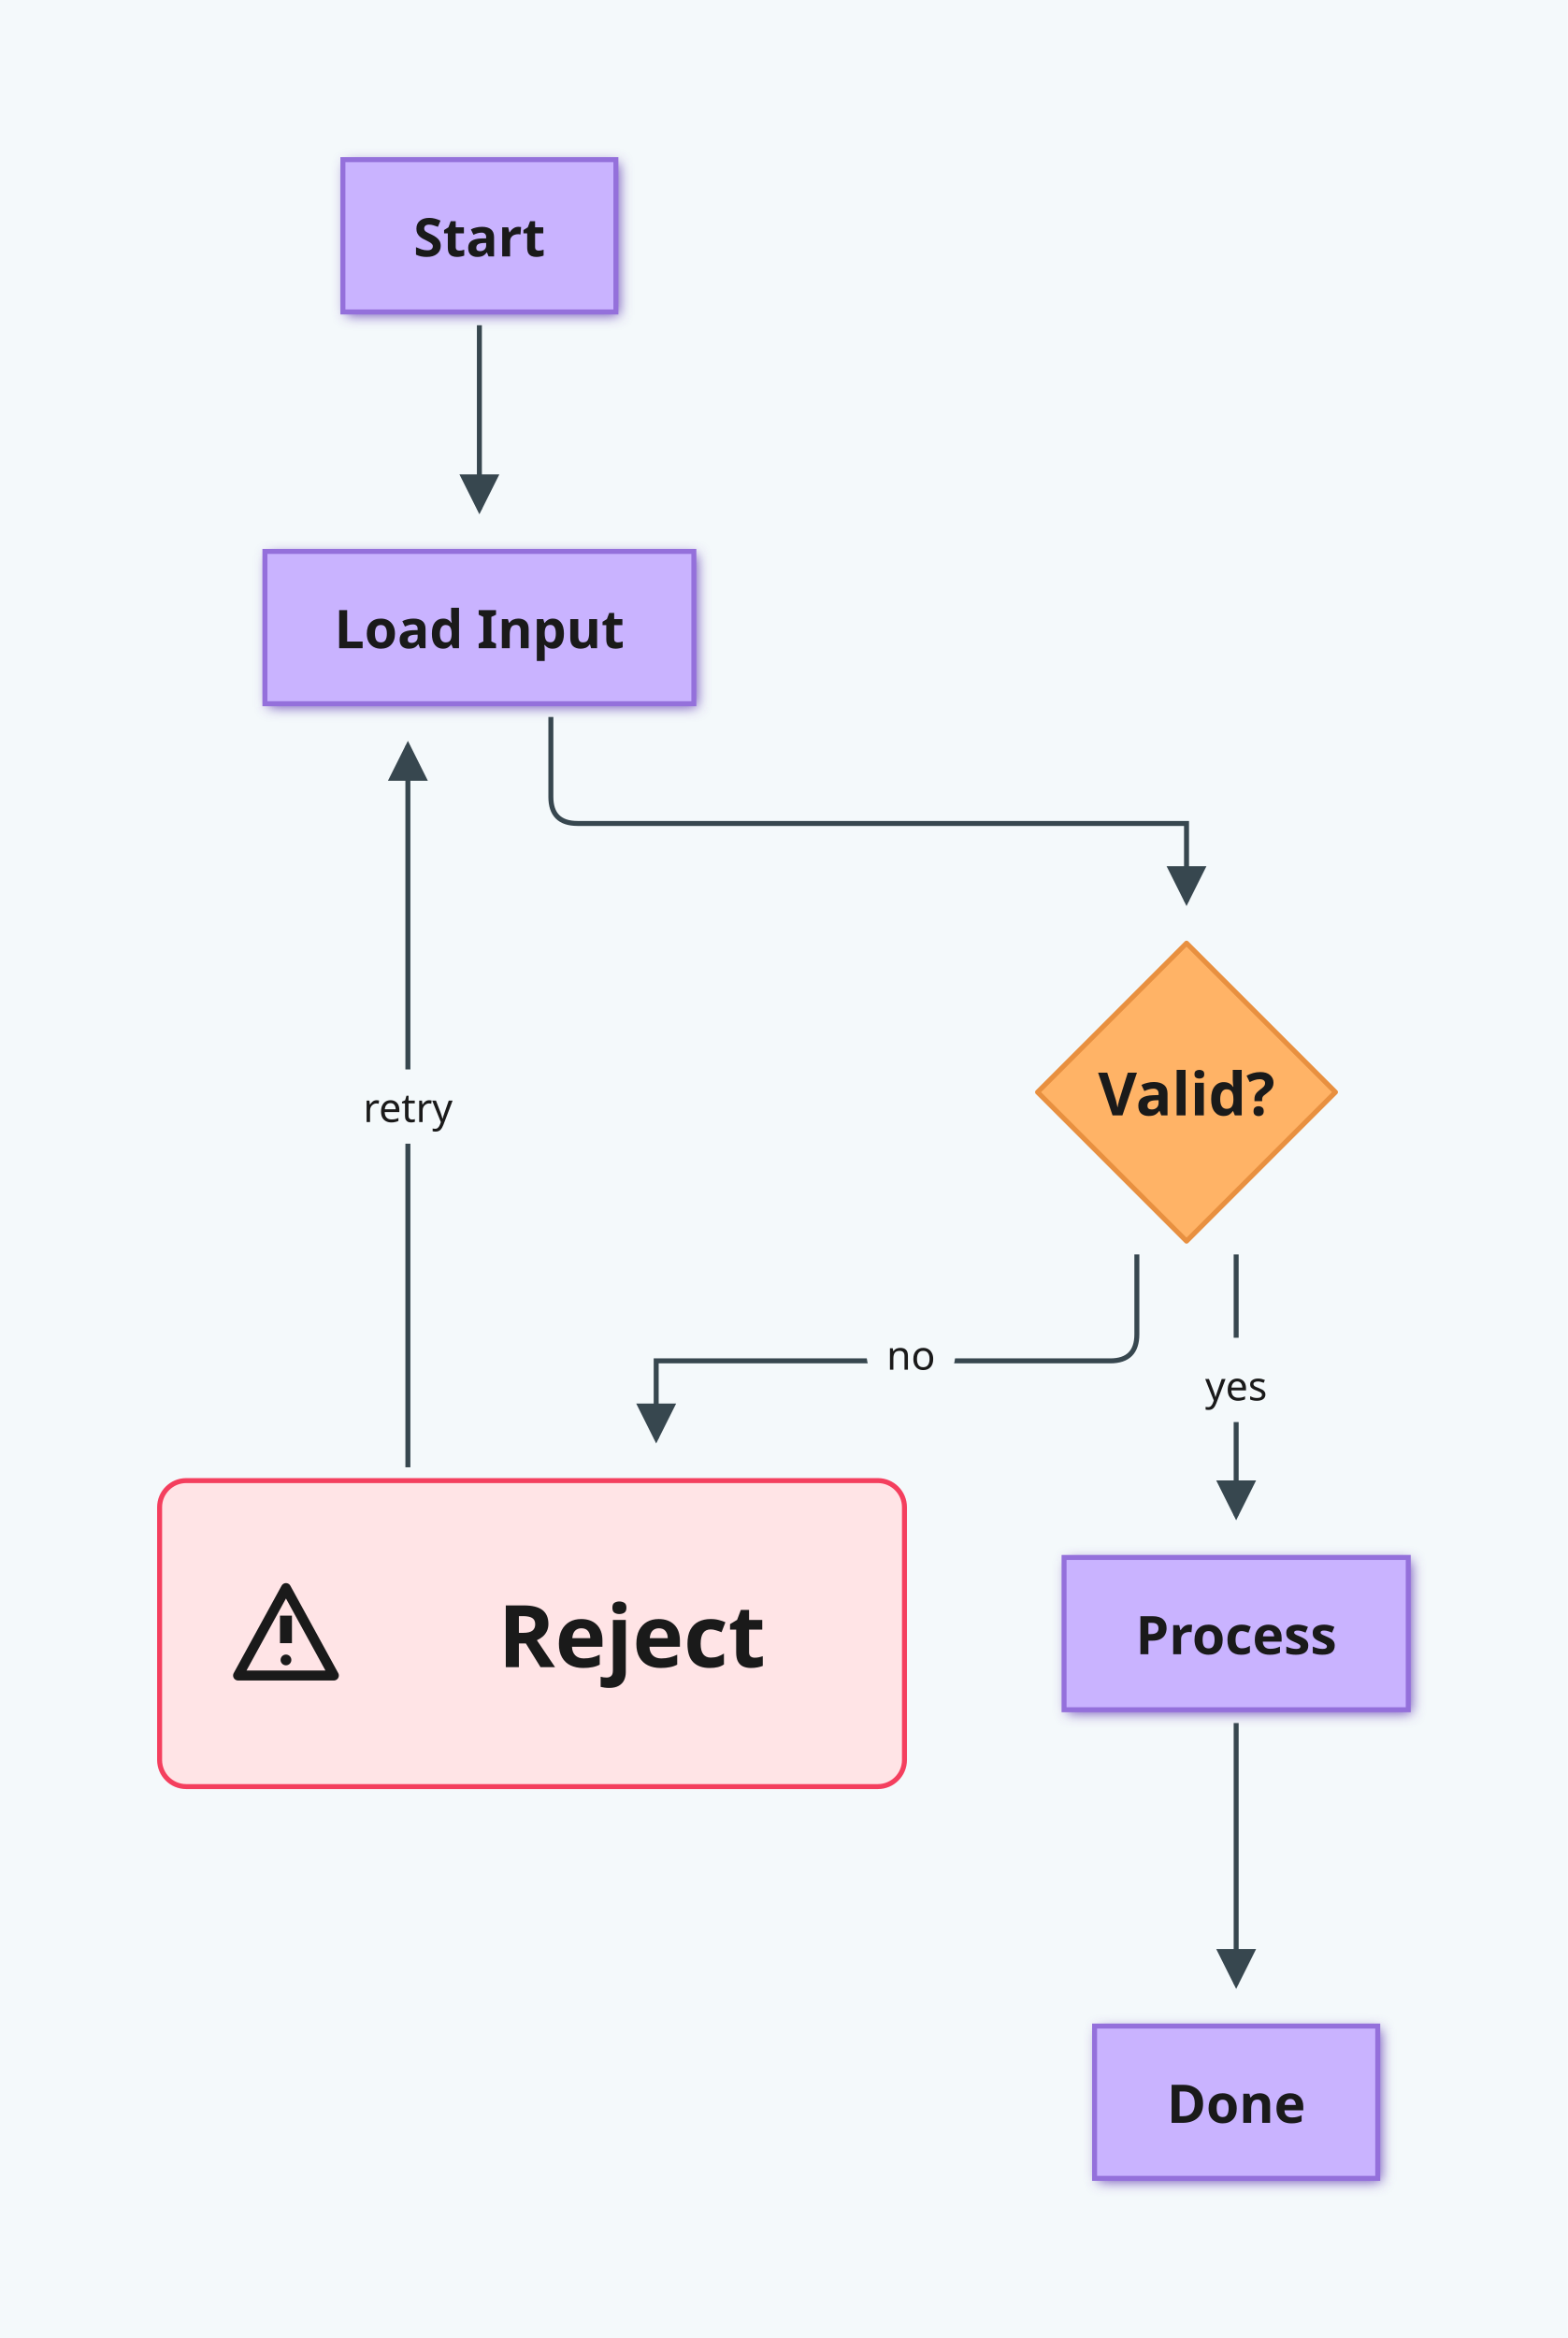
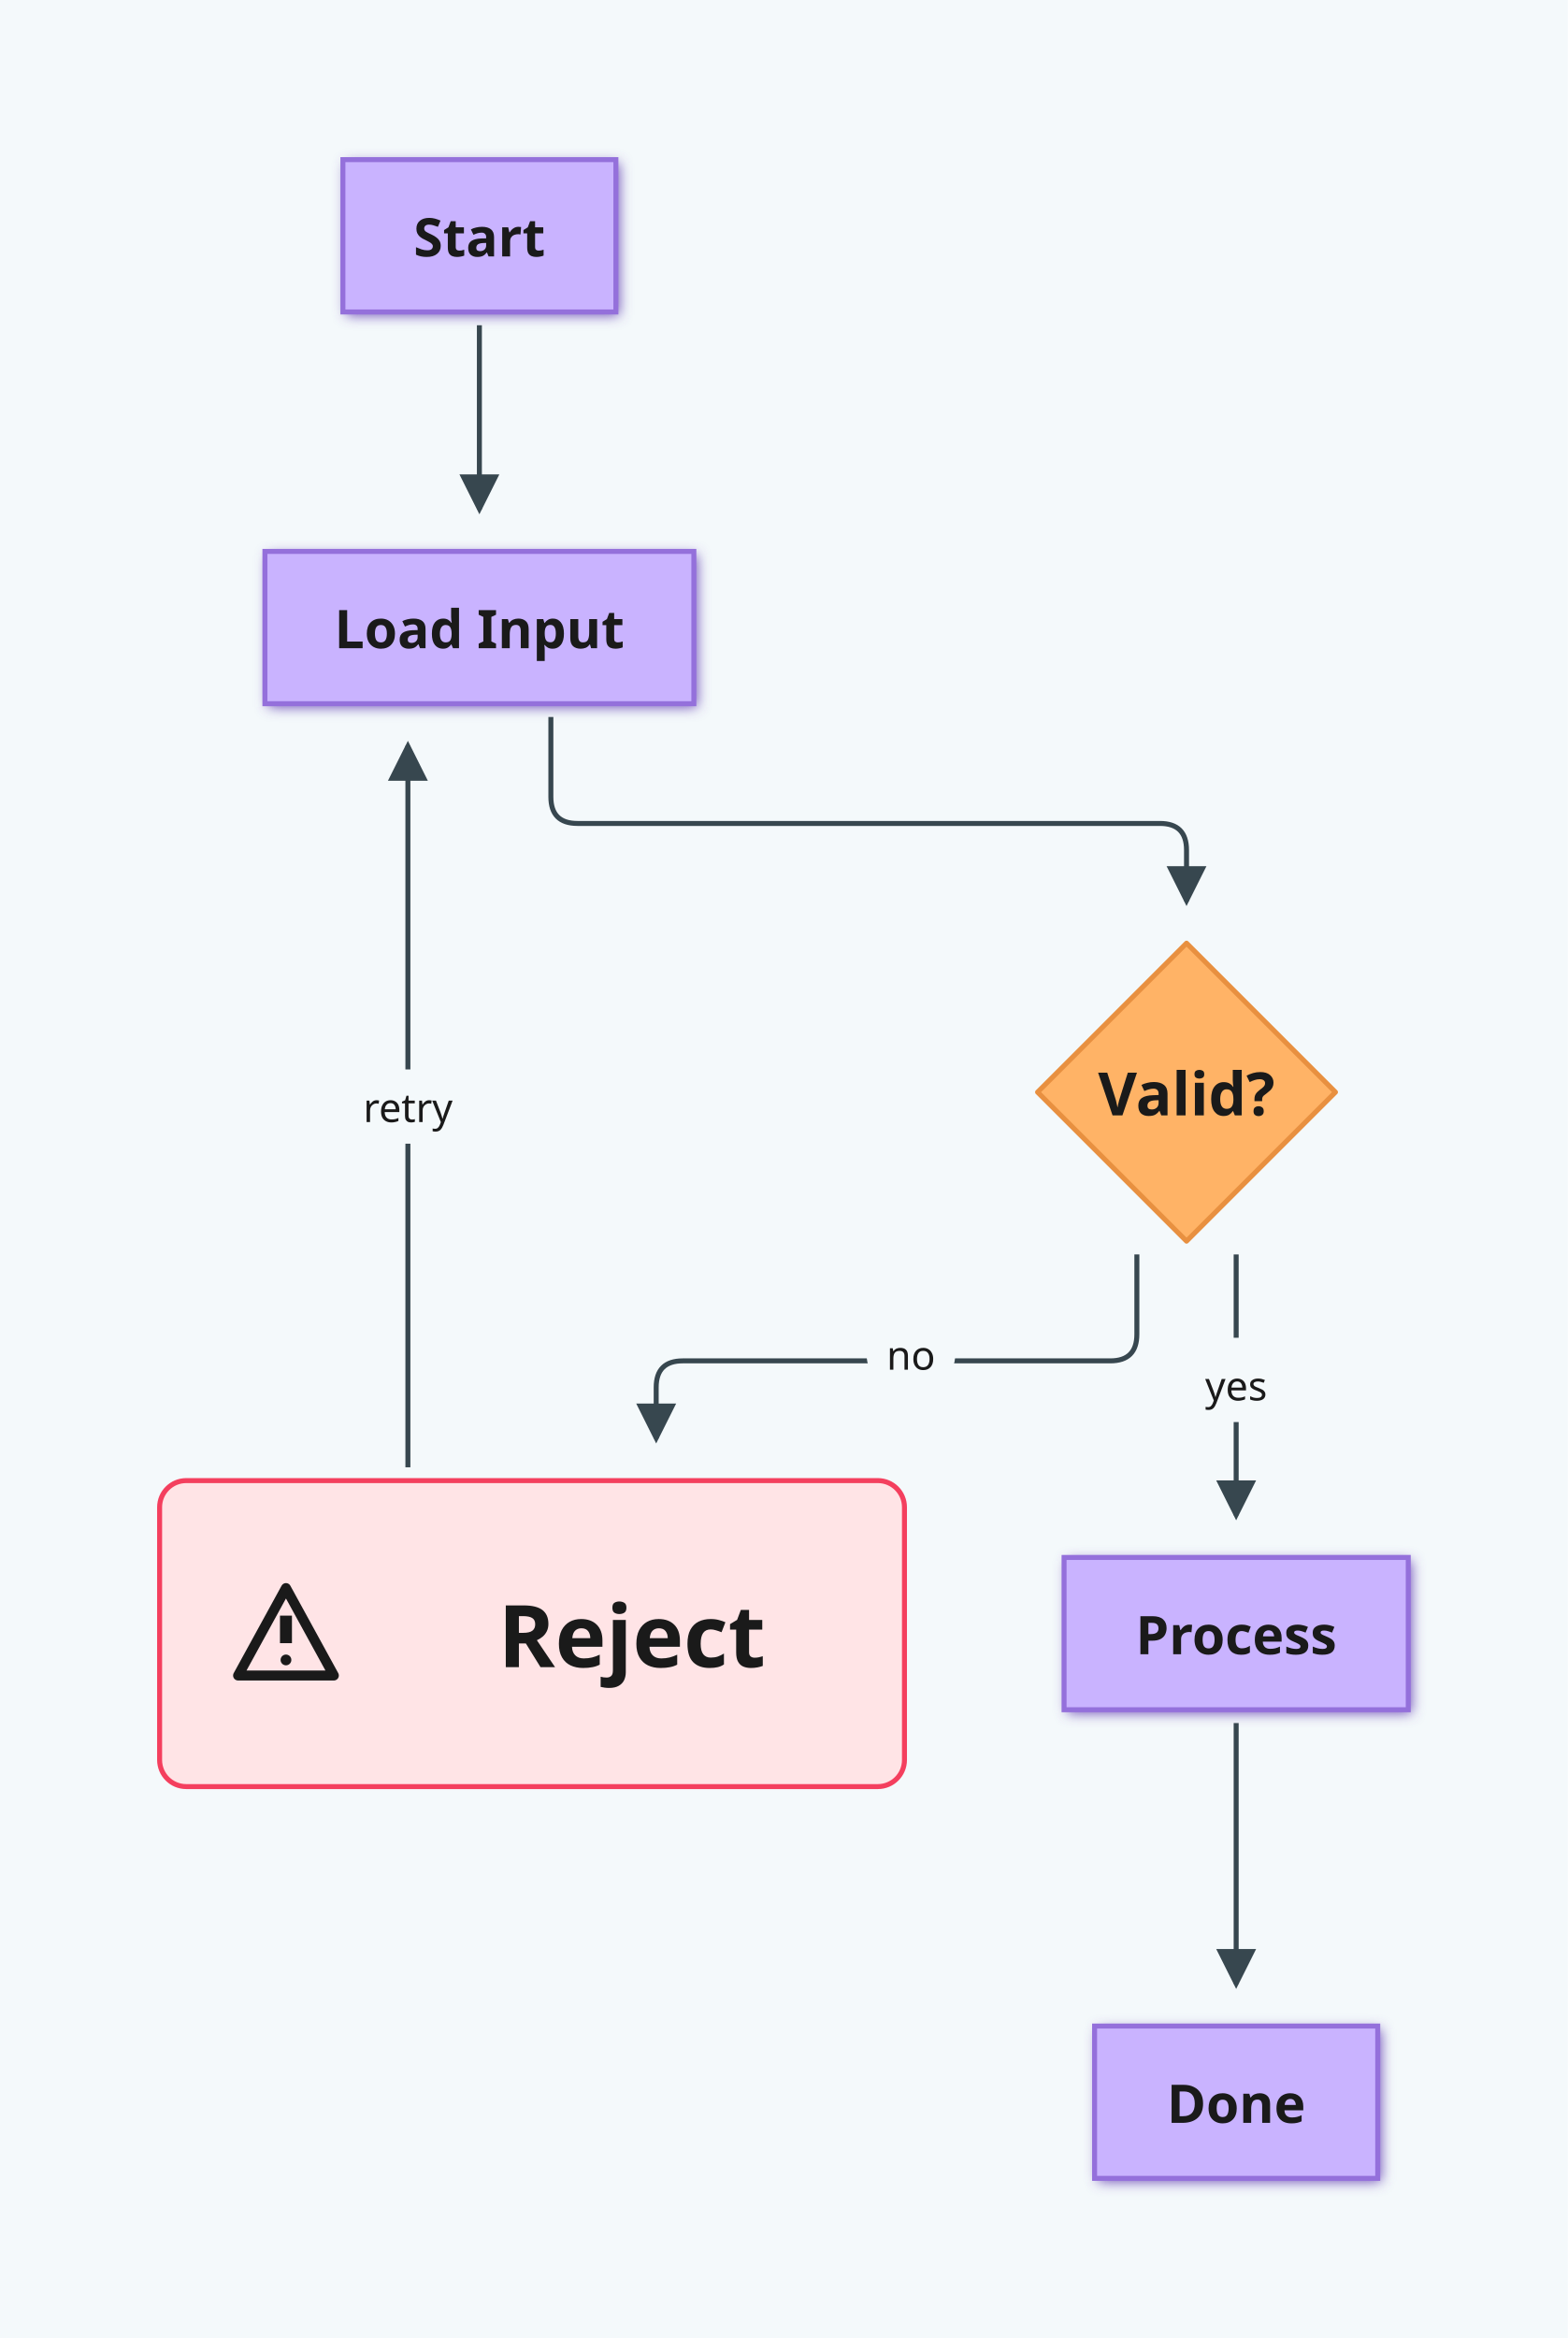
<svg xmlns="http://www.w3.org/2000/svg" viewBox="0 0 235.752 351.48">
  <defs>
    <filter id="cora-shadow-blur" x="-50%" y="-50%" width="200%" height="200%">
      <feGaussianBlur stdDeviation="1" />
    </filter>
    <marker id="cora-marker-arrow" markerWidth="8" markerHeight="8" refX="7" refY="4" orient="auto" markerUnits="strokeWidth">
      <path d="M 0 0 L 8 4 L 0 8 z" fill="#37474F" />
    </marker>
    <marker id="cora-marker-circle" markerWidth="8" markerHeight="8" refX="4" refY="4" orient="auto" markerUnits="strokeWidth">
      <circle cx="4" cy="4" r="3" fill="none" stroke="#37474F" stroke-width="1.5" />
    </marker>
    <marker id="cora-marker-filled-circle" markerWidth="8" markerHeight="8" refX="4" refY="4" orient="auto" markerUnits="strokeWidth">
      <circle cx="4" cy="4" r="3" fill="#37474F" />
    </marker>
  </defs>
  <rect x="0" y="0" width="235.752" height="351.48" fill="#F4F9FB" />
  <g id="groups" />
  <g id="nodes">
    <g>
      <g filter="url(#cora-shadow-blur)">
        <rect x="52.059" y="24.5" width="41.048" height="22.896" fill="#7050B8" />
      </g>
      <rect x="51.559" y="24" width="41.048" height="22.896" fill="#C9B3FF" stroke="#9470DB" stroke-width="0.75" />
      <text x="72.083" y="38.552" text-anchor="middle" font-family="'Noto Sans', sans-serif" font-size="8" font-weight="600" fill="#1A1A1A">Start</text>
    </g>
    <g>
      <g filter="url(#cora-shadow-blur)">
        <rect x="40.335" y="83.396" width="64.496" height="22.896" fill="#7050B8" />
      </g>
      <rect x="39.835" y="82.896" width="64.496" height="22.896" fill="#C9B3FF" stroke="#9470DB" stroke-width="0.75" />
      <text x="72.083" y="97.448" text-anchor="middle" font-family="'Noto Sans', sans-serif" font-size="8" font-weight="600" fill="#1A1A1A">Load Input</text>
    </g>
    <g>
      <polygon points="178.411,141.792 200.807,164.188 178.411,186.584 156.015,164.188" fill="#FFB366" stroke="#E89040" stroke-width="0.75" stroke-linejoin="round" />
      <text x="178.411" y="167.68" text-anchor="middle" font-family="'Noto Sans', sans-serif" font-size="9" font-weight="600" fill="#1A1A1A" textLength="12.667" lengthAdjust="spacingAndGlyphs">Valid?</text>
    </g>
    <g>
      <g filter="url(#cora-shadow-blur)">
        <rect x="160.5" y="234.636" width="51.752" height="22.896" fill="#7050B8" />
      </g>
      <rect x="160" y="234.136" width="51.752" height="22.896" fill="#C9B3FF" stroke="#9470DB" stroke-width="0.75" />
      <text x="185.876" y="248.688" text-anchor="middle" font-family="'Noto Sans', sans-serif" font-size="8" font-weight="600" fill="#1A1A1A">Process</text>
    </g>
    <g>
      <rect x="24" y="222.584" width="112" height="46" rx="4" ry="4" fill="#FFE4E6" stroke="#F43F5E" stroke-width="0.75" />
      <g transform="translate(34 236.584)" role="img" aria-label="warning">
        <path d="M 9 2.16 L 16.2 15.3 H 1.8 Z" fill="none" stroke="#1A1A1A" stroke-linejoin="round" stroke-width="1.5" />
        <path d="M 9 6.3 V 10.44" stroke="#1A1A1A" stroke-width="1.8" />
        <circle cx="9" cy="12.96" r="0.81" fill="#1A1A1A" />
      </g>
      <text x="95" y="250.628" text-anchor="middle" font-family="'Noto Sans', sans-serif" font-size="13" font-weight="600" fill="#1A1A1A">Reject</text>
    </g>
    <g>
      <g filter="url(#cora-shadow-blur)">
        <rect x="165.088" y="305.084" width="42.576" height="22.896" fill="#7050B8" />
      </g>
      <rect x="164.588" y="304.584" width="42.576" height="22.896" fill="#C9B3FF" stroke="#9470DB" stroke-width="0.75" />
      <text x="185.876" y="319.136" text-anchor="middle" font-family="'Noto Sans', sans-serif" font-size="8" font-weight="600" fill="#1A1A1A">Done</text>
    </g>
  </g>
  <g id="edges">
    <path d="M 72.083 48.896 L 72.083 76.566" fill="none" stroke="#37474F" stroke-width="0.75" marker-end="url(#cora-marker-arrow)" />
-     <path d="M 82.832 107.792 L 82.832 119.792 Q 82.832 123.792 86.832 123.792 L 178.411 123.792 L 178.411 135.462" fill="none" stroke="#37474F" stroke-width="0.75" marker-end="url(#cora-marker-arrow)" />
+     <path d="M 82.832 107.792 L 82.832 119.792 Q 82.832 123.792 86.832 123.792 L 174.411 123.792 Q 178.411 123.792 178.411 127.792 L 178.411 135.462" fill="none" stroke="#37474F" stroke-width="0.75" marker-end="url(#cora-marker-arrow)" />
    <path d="M 185.876 188.584 L 185.876 201.109 M 185.876 203.806 L 185.876 227.806" fill="none" stroke="#37474F" stroke-width="0.75" marker-end="url(#cora-marker-arrow)" />
-     <path d="M 170.945 188.584 L 170.945 200.584 Q 170.945 204.584 166.945 204.584 L 130.302 204.584 M 143.64 204.584 L 98.667 204.584 L 98.667 216.254" fill="none" stroke="#37474F" stroke-width="0.75" marker-end="url(#cora-marker-arrow)" />
+     <path d="M 170.945 188.584 L 170.945 200.584 Q 170.945 204.584 166.945 204.584 L 130.302 204.584 M 143.64 204.584 L 102.667 204.584 Q 98.667 204.584 98.667 208.584 L 98.667 216.254" fill="none" stroke="#37474F" stroke-width="0.75" marker-end="url(#cora-marker-arrow)" />
    <path d="M 185.876 259.032 L 185.876 298.254" fill="none" stroke="#37474F" stroke-width="0.75" marker-end="url(#cora-marker-arrow)" />
    <path d="M 61.333 220.584 L 61.333 159.267 M 61.333 173.439 L 61.333 112.122" fill="none" stroke="#37474F" stroke-width="0.75" marker-end="url(#cora-marker-arrow)" />
  </g>
  <g id="edge-labels">
    <g>
      <rect x="178.217" y="202.609" width="15.318" height="11.172" rx="5.586" ry="5.586" fill="#F4F9FB" />
      <text x="185.876" y="210.523" text-anchor="middle" font-family="'Noto Sans', sans-serif" font-size="6" font-weight="400" fill="#1A1A1A">yes</text>
    </g>
    <g>
      <rect x="130.302" y="197.998" width="13.338" height="11.172" rx="5.586" ry="5.586" fill="#F4F9FB" />
      <text x="136.971" y="205.912" text-anchor="middle" font-family="'Noto Sans', sans-serif" font-size="6" font-weight="400" fill="#1A1A1A">no</text>
    </g>
    <g>
      <rect x="51.61" y="160.767" width="19.446" height="11.172" rx="5.586" ry="5.586" fill="#F4F9FB" />
      <text x="61.333" y="168.681" text-anchor="middle" font-family="'Noto Sans', sans-serif" font-size="6" font-weight="400" fill="#1A1A1A">retry</text>
    </g>
  </g>
</svg>
